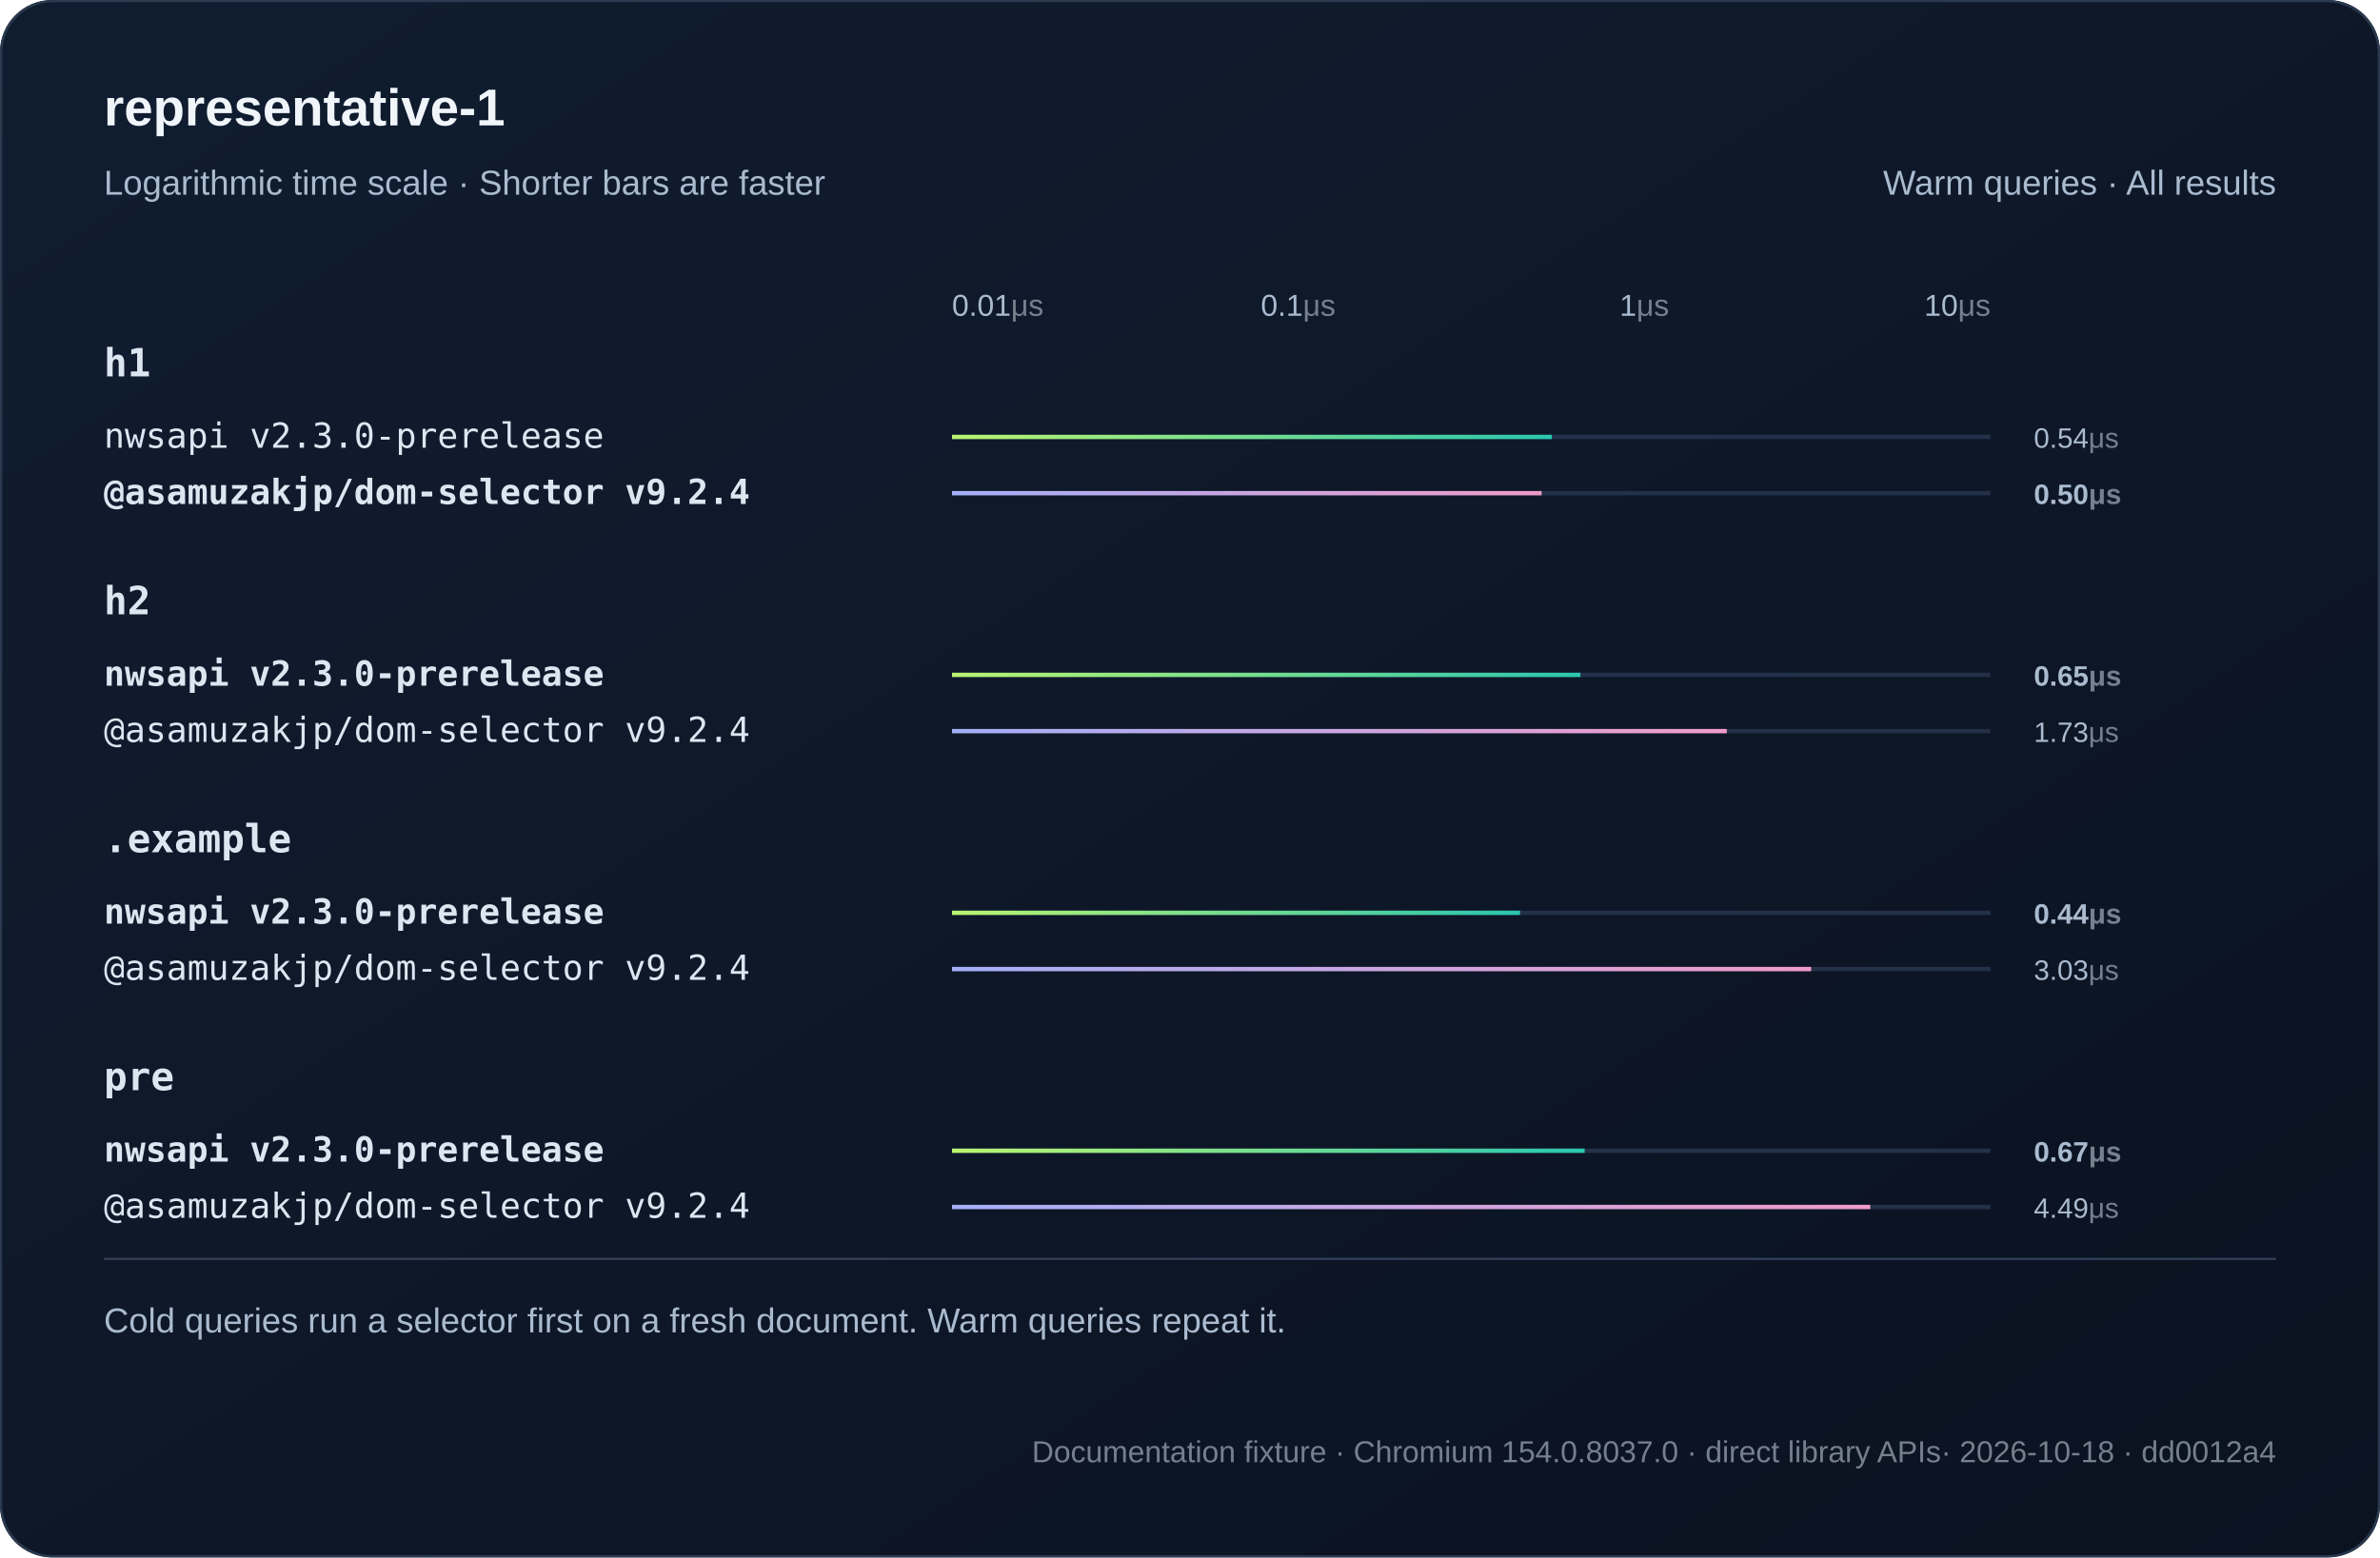
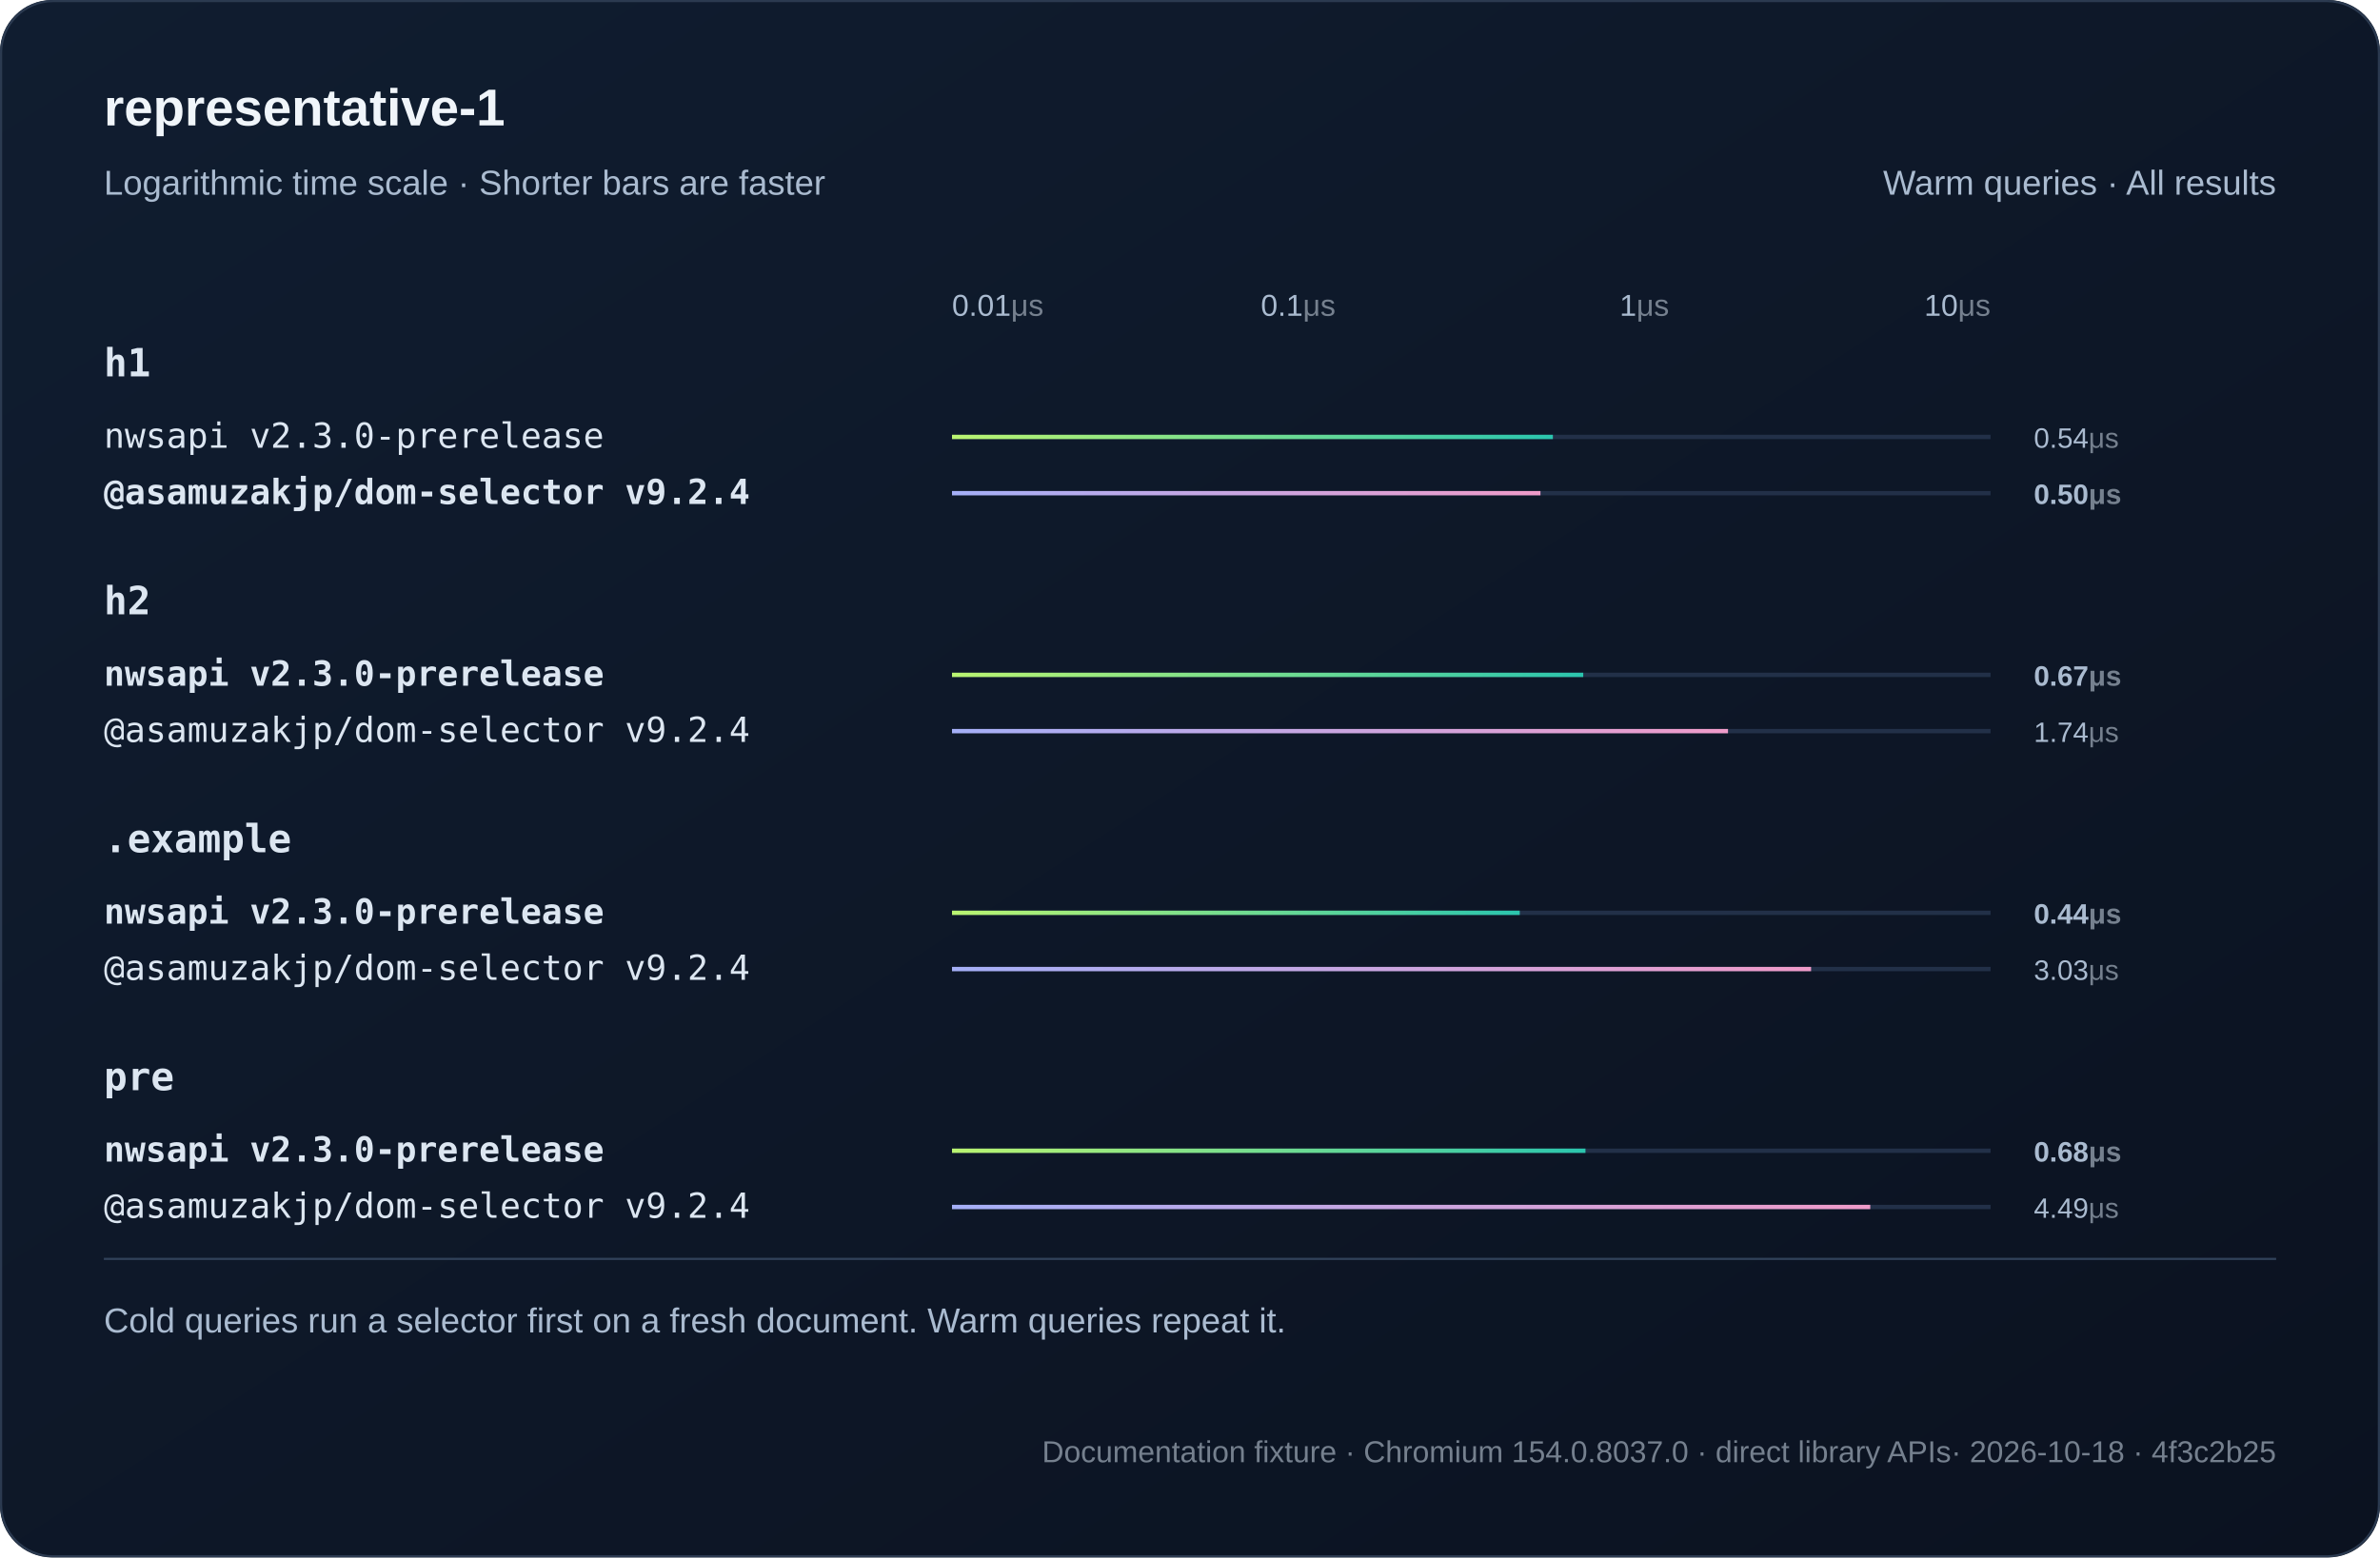
<svg xmlns="http://www.w3.org/2000/svg" width="1100" height="720" viewBox="0 0 1100 720" role="img">
  <defs>
    <linearGradient id="bg" x2="1" y2="1">
      <stop stop-color="#101d30" />
      <stop offset="1" stop-color="#0b1220" />
    </linearGradient>
    <linearGradient id="series0">
      <stop stop-color="#baf471" />
      <stop offset="1" stop-color="#2bc5ae" />
    </linearGradient>
    <linearGradient id="series1">
      <stop stop-color="#a4aff7" />
      <stop offset="1" stop-color="#ef9bc9" />
    </linearGradient>
  </defs>
  <style>text{font-family:Arial,Helvetica,sans-serif;fill:#f0f5fa}
.muted{fill:#aabbd0;font:16px Arial,Helvetica,sans-serif}
.code{font:18px Consolas,Menlo,monospace;fill:#dce6f1}
.note .code{font:16px Consolas,Menlo,monospace}
.metadata,.metadata .code{fill:#75808e;font-size:14px}
.chart-title{font-size:24px;font-weight:700}
.unit{fill:#75808e}
.package{font-family:Consolas,Menlo,monospace}
.comparison{font-size:14px;font-variant-numeric:tabular-nums}
.tick{fill:#aabbd0;font-size:12px}
.time{fill:#aabbd0;font-size:13px;font-variant-numeric:tabular-nums}
.engine{font-size:16px}.selector{font-weight:600}.tick{font-size:14px}</style>
  <rect width="1100" height="720" rx="24" fill="url(#bg)" />
  <rect x=".5" y=".5" width="1099" height="719" rx="24" fill="none" stroke="#2b3a50" />
  <text x="48" y="58" class="chart-title">representative-1</text>
  <text x="48" y="90" class="muted">Logarithmic time scale · Shorter bars are faster</text>
  <text x="1052" y="90" text-anchor="end" class="muted">Warm queries · All results</text>
  <text x="440" y="146" text-anchor="start" class="tick">0.01<tspan class="unit">μs</tspan>
  </text>
  <text x="600" y="146" text-anchor="middle" class="tick">0.1<tspan class="unit">μs</tspan>
  </text>
  <text x="760" y="146" text-anchor="middle" class="tick">1<tspan class="unit">μs</tspan>
  </text>
  <text x="920" y="146" text-anchor="end" class="tick">10<tspan class="unit">μs</tspan>
  </text>
  <text x="48" y="174" class="code selector">h1</text>
  <g>
    <text x="48" y="207" class="code engine">nwsapi v2.3.0-prerelease</text>
    <path d="M440 202h480" stroke="#223048" stroke-width="2" />
-     <rect class="bar" x="440" y="201" width="277.25" height="2" fill="url(#series0)" />
+     <rect class="bar" x="440" y="201" width="277.72" height="2" fill="url(#series0)" />
    <text x="940" y="207" class="time">0.54<tspan class="unit">μs</tspan>
    </text>
  </g>
  <g>
    <text x="48" y="233" class="code engine" style="font-weight:700">@asamuzakjp/dom-selector v9.2.4</text>
    <path d="M440 228h480" stroke="#223048" stroke-width="2" />
-     <rect class="bar" x="440" y="227" width="272.51" height="2" fill="url(#series1)" />
+     <rect class="bar" x="440" y="227" width="271.98" height="2" fill="url(#series1)" />
    <text x="940" y="233" class="time" style="font-weight:700">0.50<tspan class="unit">μs</tspan>
    </text>
  </g>
  <text x="48" y="284" class="code selector">h2</text>
  <g>
    <text x="48" y="317" class="code engine" style="font-weight:700">nwsapi v2.3.0-prerelease</text>
    <path d="M440 312h480" stroke="#223048" stroke-width="2" />
-     <rect class="bar" x="440" y="311" width="290.43" height="2" fill="url(#series0)" />
-     <text x="940" y="317" class="time" style="font-weight:700">0.65<tspan class="unit">μs</tspan>
+     <rect class="bar" x="440" y="311" width="291.75" height="2" fill="url(#series0)" />
+     <text x="940" y="317" class="time" style="font-weight:700">0.67<tspan class="unit">μs</tspan>
    </text>
  </g>
  <g>
    <text x="48" y="343" class="code engine">@asamuzakjp/dom-selector v9.2.4</text>
    <path d="M440 338h480" stroke="#223048" stroke-width="2" />
-     <rect class="bar" x="440" y="337" width="358.11" height="2" fill="url(#series1)" />
-     <text x="940" y="343" class="time">1.73<tspan class="unit">μs</tspan>
+     <rect class="bar" x="440" y="337" width="358.65" height="2" fill="url(#series1)" />
+     <text x="940" y="343" class="time">1.74<tspan class="unit">μs</tspan>
    </text>
  </g>
  <text x="48" y="394" class="code selector">.example</text>
  <g>
    <text x="48" y="427" class="code engine" style="font-weight:700">nwsapi v2.3.0-prerelease</text>
    <path d="M440 422h480" stroke="#223048" stroke-width="2" />
-     <rect class="bar" x="440" y="421" width="262.55" height="2" fill="url(#series0)" />
+     <rect class="bar" x="440" y="421" width="262.41" height="2" fill="url(#series0)" />
    <text x="940" y="427" class="time" style="font-weight:700">0.44<tspan class="unit">μs</tspan>
    </text>
  </g>
  <g>
    <text x="48" y="453" class="code engine">@asamuzakjp/dom-selector v9.2.4</text>
    <path d="M440 448h480" stroke="#223048" stroke-width="2" />
-     <rect class="bar" x="440" y="447" width="397.09" height="2" fill="url(#series1)" />
+     <rect class="bar" x="440" y="447" width="397.06" height="2" fill="url(#series1)" />
    <text x="940" y="453" class="time">3.03<tspan class="unit">μs</tspan>
    </text>
  </g>
  <text x="48" y="504" class="code selector">pre</text>
  <g>
    <text x="48" y="537" class="code engine" style="font-weight:700">nwsapi v2.3.0-prerelease</text>
    <path d="M440 532h480" stroke="#223048" stroke-width="2" />
-     <rect class="bar" x="440" y="531" width="292.41" height="2" fill="url(#series0)" />
-     <text x="940" y="537" class="time" style="font-weight:700">0.67<tspan class="unit">μs</tspan>
+     <rect class="bar" x="440" y="531" width="292.78" height="2" fill="url(#series0)" />
+     <text x="940" y="537" class="time" style="font-weight:700">0.68<tspan class="unit">μs</tspan>
    </text>
  </g>
  <g>
    <text x="48" y="563" class="code engine">@asamuzakjp/dom-selector v9.2.4</text>
    <path d="M440 558h480" stroke="#223048" stroke-width="2" />
-     <rect class="bar" x="440" y="557" width="424.43" height="2" fill="url(#series1)" />
+     <rect class="bar" x="440" y="557" width="424.41" height="2" fill="url(#series1)" />
    <text x="940" y="563" class="time">4.49<tspan class="unit">μs</tspan>
    </text>
  </g>
  <path d="M48 582h1004" stroke="#304159" />
  <text x="48" y="616" class="muted">Cold queries run a selector first on a fresh document. Warm queries repeat it.</text>
-   <text x="1052" y="676" text-anchor="end" class="muted note metadata">Documentation fixture · Chromium 154.0.8037.0 · direct library APIs<tspan fill="#75808e"> · 2026-10-18 · dd0012a4</tspan>
+   <text x="1052" y="676" text-anchor="end" class="muted note metadata">Documentation fixture · Chromium 154.0.8037.0 · direct library APIs<tspan fill="#75808e"> · 2026-10-18 · 4f3c2b25</tspan>
  </text>
</svg>
